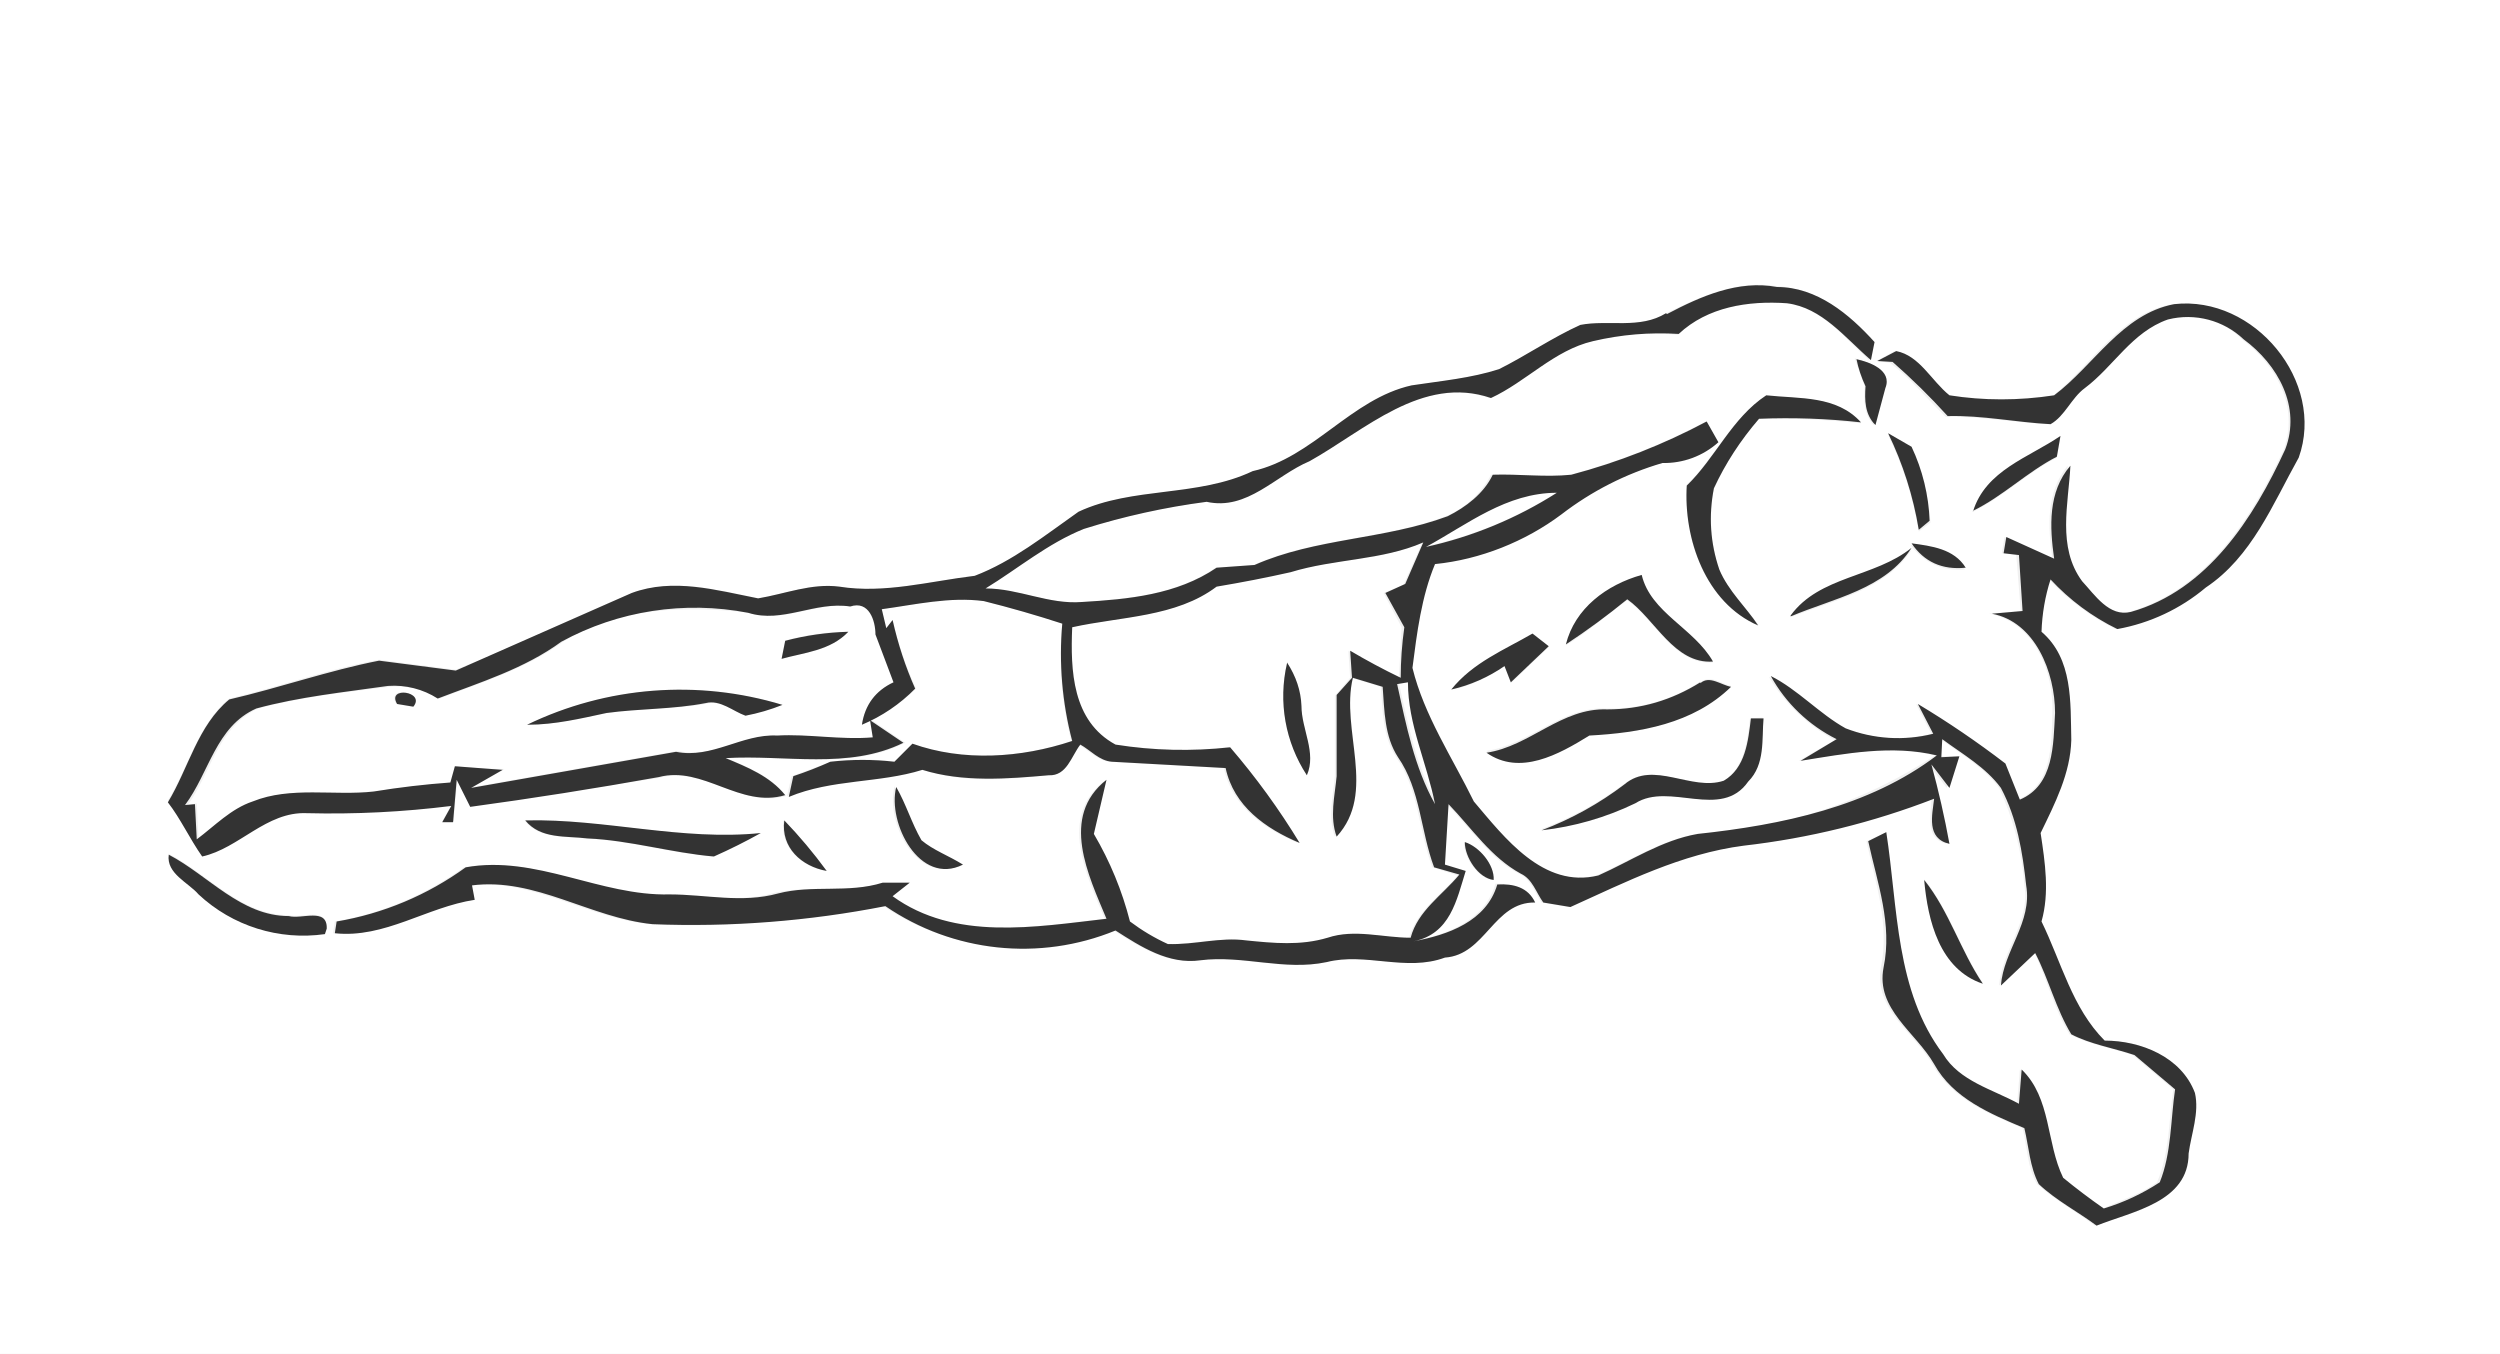
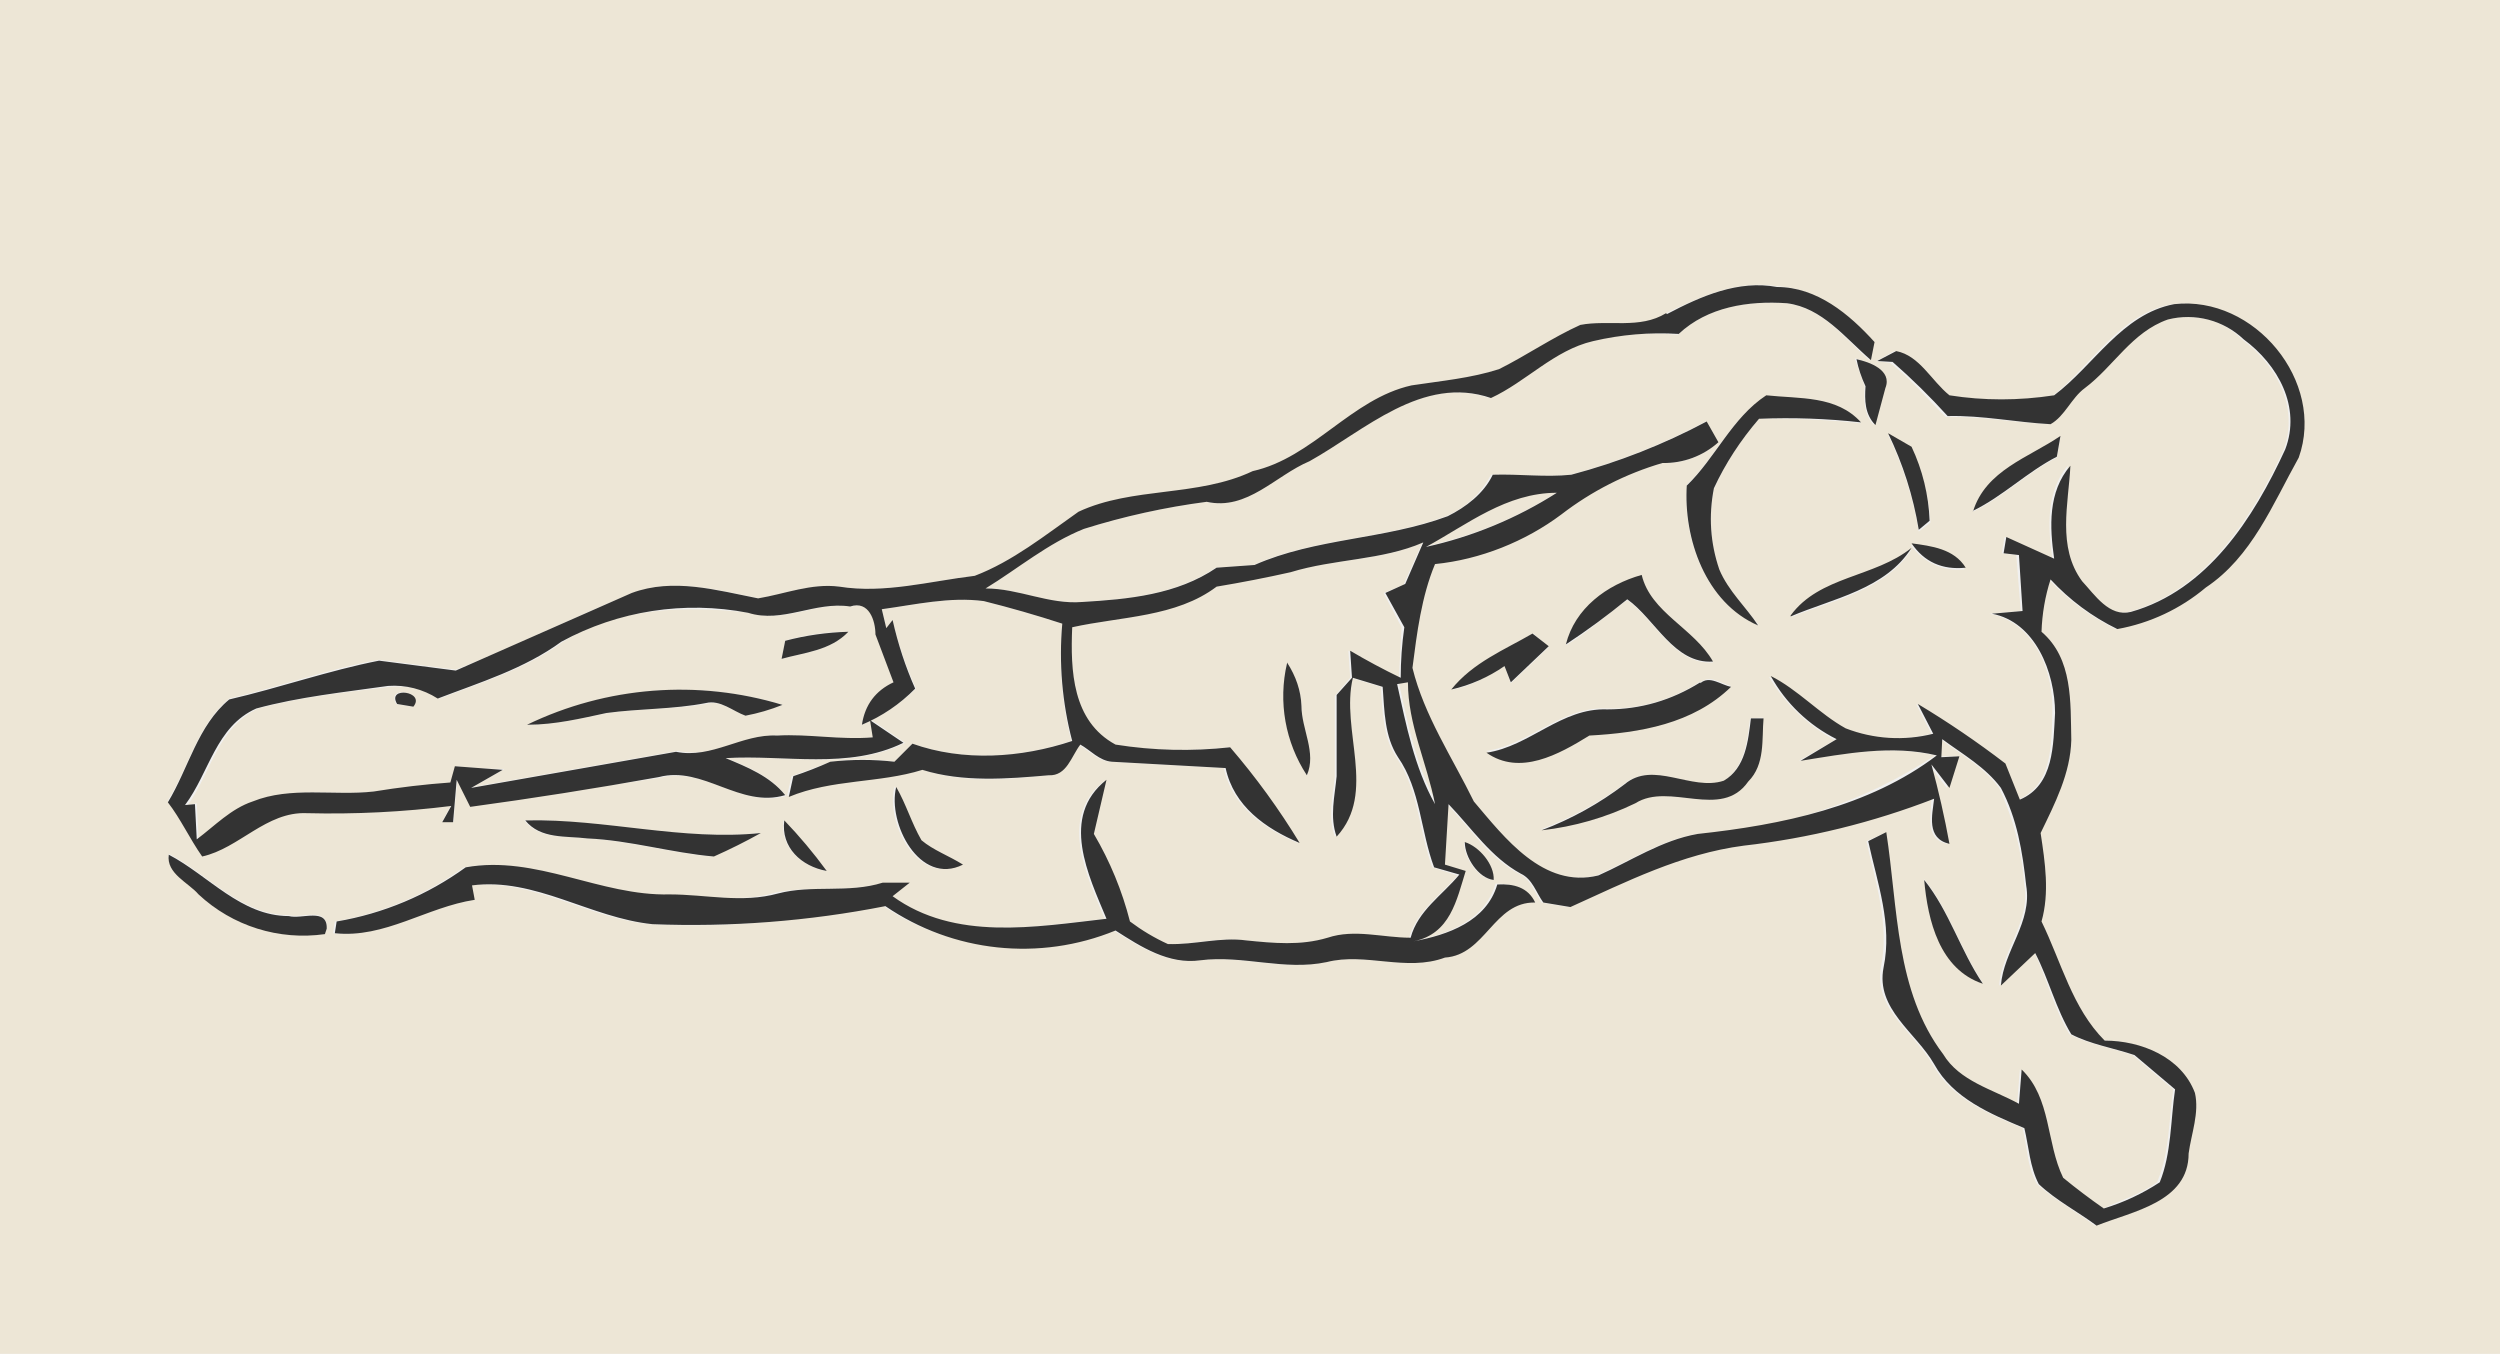
<svg xmlns="http://www.w3.org/2000/svg" width="277pt" height="200" viewBox="0 0 277 150">
-   <g fill="#FFF">
+   <g fill="#EDE6D6">
    <path d="M0 0h277v150H0zm184.7 34.8c-3 1.7-6.4.6-9.5 1.2-3.1 1.4-6 3.4-9 4.9-3.1 1-6.4 1.3-9.7 1.8-6.7 1.6-10.9 8-17.6 9.5-6.1 3-13.3 1.7-19.3 4.5-3.7 2.6-7.3 5.5-11.6 7.1-5 .6-10 2-15 1.2-3-.4-6 .8-8.9 1.3-4.6-.9-9.4-2.3-14-.6-6.6 2.7-13 5.9-19.6 8.5L42 73.1c-5.6 1-11 3-16.6 4.3-3.5 2.9-4.5 7.6-6.8 11.3 1.4 2 2.4 4.1 3.8 6.1 4.1-1 7.1-5 11.6-4.8q8 .2 16-.8L49 91h1.3c0-1.2.3-3.5.4-4.7l1.5 3L73 86.2c5-1.4 9.1 3.4 14.1 2-1.7-2.2-4.2-3.2-6.6-4.2 6.6-.4 13.6 1.4 19.8-1.7l-3.7-2.5.3 1.9c-3.6.3-7-.3-10.6-.2-3.9-.2-7.2 2.6-11.2 1.7l-22.7 4 3.5-2q-2.7 0-5.3-.3l-.5 1.9q-4.2.2-8.5.9c-4.5.5-9.2-.6-13.4 1.1-2.4.8-4.2 2.7-6.2 4.2l-.2-4-1 .2c2.6-3.6 3.3-8.6 7.8-10.7 4.8-1.3 9.7-1.8 14.6-2.4a9 9 0 0 1 5.5 1.3c4.7-1.8 9.6-3.3 13.7-6.3 6.2-3.9 13.7-4 20.7-3.2 3.8 1.2 7.4-1.3 11.3-.7 2-.7 2.7 1.6 2.8 3.1l1.8 5.3q-3 1.5-3.5 4.7 3.4-1.5 6-4-1.7-3.7-2.6-7.6l-.7 1-.5-2.2c3.7-.5 7.5-1.4 11.3-.9q4.4 1.1 8.7 2.5a38 38 0 0 0 1 13c-5.6 1.9-12 2.3-17.6.3l-2 2q-3.5-.5-7 0L87.7 86l-.5 2.2c4.8-2 10-1.4 14.8-3 4.5 1.6 9.4 1.2 14 .7 2 0 2.6-2 3.5-3.4 1.1.6 2.1 1.8 3.5 1.9l12.6.7c.9 4.2 4.4 6.7 8.2 8.3a78 78 0 0 0-7.7-10.6q-6.3.7-12.7-.3c-4.8-2.6-5-8.2-4.7-13 5.3-1.2 11.4-1.1 16-4.5l8-1.6c5-1.5 10.2-1.2 14.9-3.3l-2.1 4.7-2.2.9 2 3.8-.3 5.6q-3-1.4-5.6-3l.2 3-1.7 2V86c-.2 2.2-.8 4.5 0 6.7 4.5-4.9.4-11.8 1.8-17.6l3.3 1c.2 2.7.2 5.5 1.7 7.8 2.5 3.6 2.5 8.2 4 12.2l2.8.9c-1.9 2.2-4.6 4-5.4 7-3-.2-6.2-1-9.2 0-3 .8-6 .5-9 .2-2.9-.4-5.8.5-8.7.4q-2.2-1-4.2-2.5-1.3-5.1-4-9.6l1.4-6c-5.2 4-2 10.5 0 15.3-7.9.9-16.8 2.5-23.7-2.5l2-1.4h-3.1c-3.8 1-7.8.2-11.7 1-3.9 1.2-8 .2-11.9.3-7.7.1-14.8-4.5-22.6-3.1a34 34 0 0 1-14.3 6l-.2 1.3c5.5.6 10.2-2.9 15.5-3.7l-.4-1.6c7.1-.8 13.2 3.7 20.1 4.3 8.6.5 17.3-.5 25.8-2 7.3 5 17.3 6 25.5 2.7 2.8 1.8 6 3.8 9.4 3.3 4.7-.6 9.3 1.2 14 .2 4.3-1.1 8.8 1 13.1-.5 4.5-.3 5.4-6.2 10-6.2-.8-1.6-2.4-2-4.2-2-1.2 4.2-5.5 5.7-9.3 6.4 4.1-.8 4.8-4.6 5.8-7.8l-2.4-.7.5-6.7c2.6 2.6 4.7 6 8 7.7 1.3.6 1.7 2 2.5 3.2l3 .5c6.2-2.7 12.3-6 19.2-6.8a85 85 0 0 0 21-5.3c0 2-.8 4.5 1.7 5.1q-.6-4.4-2-8.8l2 2.6 1.2-3.5h-2l.1-1.9c2.3 1.7 4.8 3.1 6.5 5.4q2.4 5.2 2.8 10.8c.7 4-2.5 7.2-2.8 11.1l3.9-3.7c1.4 3 2.2 6.3 3.9 9.1 2.1 1.1 4.6 1.5 7 2.3l4.5 3.8c-.5 3.4-.4 7-1.8 10.3-1.8 1.3-4 2-6 2.9l-4.6-3.3c-1.9-4-1.3-8.9-4.6-12.1l-.3 3.8c-3-1.6-6.6-2.5-8.4-5.5-5.3-7-5-16.2-6.3-24.5l-2 .9c1 4.6 2.6 9.2 1.6 14-.8 4.6 3.7 7.2 5.7 10.7 2.1 3.8 6.2 5.5 10 7.1.5 2 .5 4.3 1.6 6.2 2 1.8 4.3 3 6.4 4.6 4-1.6 10.3-2.6 10.2-8 .3-2.2 1.2-4.5.8-6.7-1.6-4-6-5.8-10-5.8-3.7-3.6-4.9-8.7-7-13.2a27 27 0 0 0-.2-9.8c1.6-3.2 3.3-6.6 3.4-10.3-.1-4.2.2-9-3.2-12q0-3 .9-5.8 3.2 3.4 7.4 5.5c3.5-.9 7-2 9.8-4.6 5-3.4 7.4-9.2 10.3-14.3 3-8.5-5-18-13.8-17.1-5.8 1-9 6.8-13.3 10.2q-5.9.8-11.6-.1c-2-1.6-3.3-4.4-5.9-4.9l-2 1.1 1.5.2c2.3 1.7 4.1 4 6.2 6 3.8-.1 7.5.6 11.3.8 1.7-.9 2.4-2.9 4-4 3.1-2.4 5.2-6.2 9-7.6 3-.7 6.3-.1 8.5 2.2 3.8 2.8 6.4 7.5 4.6 12.3-3.5 7.5-8.6 15.5-17.1 17.9-2.5.6-4-1.9-5.4-3.4-2.8-3.7-1.6-8.6-1.4-12.8-2.4 2.9-2.2 6.8-1.7 10.3l-5.3-2.4-.3 1.8 1.6.2.5 6.2-3.5.3c5 .9 7.2 6.5 7 11-.1 3.5 0 8-3.8 9.6l-1.6-4q-4.7-3.6-9.7-6.6l1.7 3.3a16 16 0 0 1-9.7-.6c-3-1.6-5.2-4.3-8.3-5.7a19 19 0 0 0 7.3 7l-4 2.3c5-.8 10-1.8 15.1-.6a53 53 0 0 1-26.4 8.7c-4 .7-7.5 3-11.1 4.6-6 1.5-10.4-4.2-13.8-8.2-2.4-4.9-5.5-9.5-6.8-14.8.5-4 1-7.9 2.4-11.5q7.8-.9 14.1-5.5a34 34 0 0 1 11.3-5.7q3.6.1 6.2-2.3l-1.3-2.3a70 70 0 0 1-15 5.9c-3 .3-5.8-.1-8.8 0a10 10 0 0 1-5 4.6c-6.9 2.6-14.6 2.4-21.3 5.4l-4.2.3c-4.4 3-9.8 3.5-14.9 3.8-3.6.3-7-1.5-10.7-1.5 3.6-2.2 7-5 11-6.6a80 80 0 0 1 13.5-3c4.5 1 7.6-3 11.4-4.5 6.2-3.4 12.5-9.6 20-7 4-1.8 7-5.3 11.4-6.3q4.6-1.2 9.5-.7c3.2-3.1 7.7-3.8 12-3.5 4 .5 6.4 3.8 9.2 6.3l.5-2c-2.8-3.1-6.4-6-10.8-6.2-4.4-.7-8.4 1.2-12.2 3m22 8.1c-.1 1.5-.1 3.1 1 4.3l1.1-4c1-2.1-1.8-3-3.2-3.4zm-19.7 11c-.4 5.9 2 13 8 15.5-1.5-2-3.4-3.8-4.4-6.1q-1.5-4.6-.6-9 1.9-4.3 5-7.8 5.7-.1 11.3.5c-2.7-3.1-6.8-2.7-10.5-3-3.9 2.4-5.6 6.8-8.8 9.8m31.7 3c3.3-1.6 6-4.3 9.3-6l.4-2.3c-3.5 2.4-8.3 3.8-9.7 8.3m-9.4-8.5a39 39 0 0 1 3.4 10.7l1.3-1a21 21 0 0 0-2.2-8.2zm2.5 12.2q2.3 3 6 2.7c-1.2-2.1-3.7-2.4-6-2.7m-13.3 8c4.7-1.9 10.5-3 13.4-7.5-4 3.3-10.2 3-13.4 7.6m-24.9 3c2.4-1.4 4.5-3.4 6.8-5 3.1 2.2 5.2 7.2 9.5 6.9-2-3.7-7-5.4-7.9-9.6-3.9 1.1-7.4 3.6-8.4 7.7M87 71l-.4 2c2.5-.7 5.5-.9 7.3-3q-3.4 0-7 1m74 5.4c2-.3 4-1.5 5.8-2.6l.7 1.9 4.2-4-1.7-1.5c-3.2 1.8-6.7 3.3-9 6.2m-18.3-3q-1.4 6.8 2.2 12.5c1-2.5-.6-5-.6-7.7q-.1-2.5-1.6-4.7m45.8 2a18 18 0 0 1-10.3 3c-5-.3-8.6 4-13.4 4.7 3.7 2.7 8 .3 11.4-1.8 5.6-.3 11.5-1.3 15.7-5.4-1-.2-2.3-1.3-3.4-.4m-130 4.7c3 0 6-.7 8.9-1.3 3.6-.5 7.3-.4 10.9-1 1.6-.5 3 .8 4.4 1.3q2.1-.5 4.1-1.2a39 39 0 0 0-28.2 2.2M43.9 78l1.8.3c1.4-1.7-3-2.4-1.8-.3m150 1.6c-.3 2.5-.6 5.5-3 7-3.6 1.1-7.7-2.4-11 .3a37 37 0 0 1-9.2 5 29 29 0 0 0 10.4-3c3.8-2.3 9.5 2 12.5-2.4 1.9-1.8 1.5-4.6 1.7-7zm-94.8 7.6c-1 4 2.6 11 7.4 8.6-1.5-1-3.3-1.6-4.6-2.7-1.1-1.9-1.7-4-2.8-6m-41 3.8c1.6 2.1 4.4 1.7 6.8 2 4.7.2 9.3 1.6 14 2q2.6-1.1 5.3-2.6c-8.8.9-17.4-1.6-26.1-1.4m28.7 0c-.4 3 2 5.1 4.7 5.6q-2.1-3-4.7-5.6m75.4 2.4c0 1.7 1.5 4 3.2 4.2.1-1.6-1.6-3.7-3.2-4.1M22 99c3.7 3.7 9 5 14 4.4l.2-.6c0-2.4-2.8-1-4.2-1.4-5.3 0-8.9-4.5-13.3-6.8-.3 2 2.2 3 3.3 4.4m191.2-1.6c.4 4.5 1.7 9.8 6.5 11.5-2.5-3.7-3.7-8-6.5-11.5" />
    <path d="M158 60.5c4.7-2.5 9-6 14.6-6q-6.7 4.3-14.5 6M155 75.7l1.2-.2c0 4.7 2.1 9 3 13.5-2.3-4.1-3.2-8.8-4.2-13.3" />
  </g>
  <g fill="#333">
    <path d="M184.7 34.8c3.8-2 7.9-3.8 12.2-3 4.4 0 8 3 10.8 6.1l-.4 2c-2.9-2.5-5.4-5.8-9.3-6.3-4.3-.3-8.8.4-12 3.4q-4.8-.3-9.5.8c-4.3 1-7.4 4.5-11.3 6.3-7.6-2.6-14 3.6-20.1 7-3.8 1.6-6.9 5.5-11.4 4.5a80 80 0 0 0-13.6 3c-4 1.6-7.3 4.4-10.9 6.6 3.7 0 7 1.8 10.7 1.5 5.1-.3 10.5-.8 14.9-3.8l4.2-.3c6.8-3 14.4-2.8 21.4-5.4 2-1 4-2.5 5-4.6 2.9-.1 5.8.3 8.7 0a70 70 0 0 0 15-5.9l1.3 2.3a9 9 0 0 1-6.2 2.3A34 34 0 0 0 173 57c-4 3-9 5-14 5.5-1.5 3.6-2 7.6-2.5 11.5 1.3 5.3 4.4 9.9 6.8 14.8 3.4 4 7.7 9.7 13.8 8.2 3.6-1.6 7-3.9 11-4.6 9.3-1 19-3 26.5-8.7-5-1.2-10.1-.2-15.1.6l4-2.4a17 17 0 0 1-7.3-7c3 1.5 5.4 4.2 8.3 5.8a16 16 0 0 0 9.7.6l-1.7-3.3q5 3 9.7 6.6l1.6 4c3.8-1.6 3.7-6.1 3.9-9.6 0-4.5-2.2-10.1-7-11l3.4-.3-.4-6.2-1.7-.2.3-1.8 5.3 2.4c-.5-3.5-.7-7.4 1.8-10.3-.2 4.2-1.5 9 1.3 12.8 1.4 1.5 3 4 5.4 3.4 8.5-2.4 13.6-10.4 17.1-18 1.8-4.7-.8-9.4-4.6-12.2a9 9 0 0 0-8.4-2.2c-4 1.4-6 5.2-9.2 7.6-1.5 1.1-2.2 3.1-3.8 4-3.8-.2-7.6-1-11.4-.9q-2.9-3.2-6.1-6L208 40l2.1-1.1c2.6.5 3.9 3.3 5.9 4.9q5.7.9 11.6 0c4.4-3.3 7.5-9 13.3-10.1 8.9-1 16.8 8.6 13.8 17-2.9 5.2-5.2 11-10.3 14.4a21 21 0 0 1-9.8 4.6 25 25 0 0 1-7.4-5.5q-.9 2.8-1 5.8c3.5 3 3.2 7.8 3.3 12-.1 3.7-1.8 7-3.4 10.3.5 3.3 1 6.6.1 9.8 2.2 4.5 3.4 9.6 7 13.2 4 0 8.5 1.8 10 5.8.5 2.2-.4 4.5-.7 6.7 0 5.4-6.2 6.4-10.2 8-2-1.5-4.5-2.8-6.4-4.6-1-1.9-1.1-4.1-1.6-6.2-3.8-1.6-7.9-3.3-10-7.1-2-3.5-6.5-6.1-5.6-10.7 1-4.8-.7-9.4-1.7-14l2-1c1.3 8.4 1 17.6 6.3 24.6 1.8 3 5.5 3.9 8.4 5.5l.3-3.8c3.3 3.2 2.7 8.1 4.6 12q2.2 1.8 4.5 3.4 3.3-1 6.2-2.9c1.3-3.2 1.2-6.9 1.7-10.3l-4.5-3.8c-2.4-.8-4.9-1.2-7-2.3-1.7-2.8-2.5-6.1-4-9l-3.8 3.6c.3-3.9 3.5-7 2.8-11.1-.4-3.7-1-7.4-2.8-10.8-1.7-2.3-4.2-3.7-6.5-5.4l-.1 2 2-.1-1.1 3.5-2-2.6q1.2 4.4 2 8.8c-2.6-.6-1.9-3.2-1.7-5a85 85 0 0 1-21.1 5.2c-6.9.9-13 4-19.2 6.8l-3-.5c-.8-1.1-1.2-2.6-2.5-3.2-3.3-1.8-5.4-5-8-7.7l-.4 6.7 2.3.7c-1 3.2-1.7 7-5.8 7.8 3.8-.7 8.1-2.2 9.3-6.3 1.8-.1 3.4.3 4.2 2-4.6-.1-5.5 5.8-10 6.1-4.3 1.6-8.8-.6-13.1.5-4.7 1-9.3-.8-14-.2-3.5.5-6.6-1.5-9.4-3.3a27 27 0 0 1-25.5-2.7 111 111 0 0 1-25.8 2c-6.9-.7-13-5.2-20-4.3l.3 1.6c-5.3.8-10 4.3-15.5 3.7l.2-1.3a34 34 0 0 0 14.3-6c7.8-1.4 14.9 3.2 22.6 3 4 0 8 1 12-.1 3.8-1 7.8 0 11.6-1.2h3l-1.9 1.5c6.9 5 15.8 3.4 23.7 2.5-2-4.8-5.2-11.3 0-15.4l-1.4 6q2.7 4.6 4 9.7 2 1.5 4.2 2.5c3 .1 5.8-.8 8.7-.4 3 .3 6 .6 9-.3 3-1 6.1 0 9.2 0 .8-3 3.5-4.7 5.4-7l-2.8-.8c-1.5-4-1.5-8.6-4-12.2-1.5-2.3-1.5-5.1-1.7-7.8l-3.3-1c-1.4 5.8 2.7 12.7-1.8 17.6-.8-2.2-.2-4.5 0-6.7v-9l1.7-1.9-.2-3q2.7 1.6 5.6 3 0-2.8.4-5.6l-2.1-3.8 2.2-1 2-4.6c-4.6 2-9.8 1.8-14.7 3.3q-4 .9-8.2 1.6c-4.5 3.4-10.6 3.3-16 4.5-.2 4.8 0 10.4 4.8 13q6.3 1 12.7.3 4.3 5 7.7 10.6c-3.8-1.6-7.3-4.1-8.2-8.3l-12.6-.7c-1.4-.1-2.4-1.3-3.5-1.9-1 1.3-1.5 3.5-3.5 3.4-4.6.4-9.5.8-14-.6-4.8 1.5-10 1-14.8 3l.5-2.3q2.1-.7 4.1-1.6 3.6-.4 7.1 0l2-2c5.6 2 12 1.6 17.7-.3a38 38 0 0 1-1.1-13q-4.3-1.4-8.7-2.5c-3.8-.5-7.6.4-11.3.9l.5 2.1.7-.9q.9 4 2.5 7.6a18 18 0 0 1-5.9 4Q96 77 99 75.6l-2-5.3c0-1.5-.7-3.8-2.8-3.1-3.9-.6-7.5 1.9-11.3.7a31 31 0 0 0-20.7 3.2c-4.1 3-9 4.5-13.7 6.3A9 9 0 0 0 43 76c-4.9.7-9.8 1.2-14.6 2.5-4.5 2-5.2 7.1-7.9 10.7l1.1-.1.2 3.9c2-1.5 3.8-3.4 6.2-4.2 4.2-1.7 9-.6 13.4-1.1q4.3-.7 8.5-1l.5-1.8 5.3.4-3.5 2 22.7-4c4 .8 7.3-2 11.2-1.8 3.5-.2 7 .5 10.6.2l-.3-1.9 3.7 2.5C94 85.3 87 83.6 80.4 84c2.4 1 4.9 2 6.6 4.1-5 1.5-9.1-3.3-14-2Q62.4 88 52.1 89.4l-1.5-3-.4 4.7H49l1-1.8q-8 1-16 .8c-4.5-.2-7.5 3.9-11.6 4.8-1.4-2-2.4-4.2-3.8-6 2.3-3.8 3.3-8.5 6.8-11.4 5.6-1.3 11-3.2 16.6-4.3l8.5 1.1L70 65.7c4.6-1.7 9.4-.3 14 .6 3-.5 5.9-1.7 9-1.3 5 .8 10-.6 15-1.2 4.2-1.6 7.8-4.5 11.5-7.1 6-2.8 13.2-1.6 19.3-4.5 6.7-1.5 10.9-8 17.6-9.5 3.3-.5 6.6-.8 9.7-1.8 3-1.5 5.9-3.5 9-4.9 3.1-.6 6.6.5 9.5-1.3M158 60.6a45 45 0 0 0 14.5-6c-5.6 0-9.9 3.5-14.5 6m-3.2 15.2c1 4.5 1.9 9.2 4.2 13.3-.9-4.6-3-8.8-3-13.5z" />
    <path d="M206.7 42.8q-.7-1.5-1-3c1.4.3 4 1.2 3.2 3.2l-1.1 4.1c-1.2-1.2-1.2-2.8-1.1-4.3m-19.8 11c3.2-3.1 5-7.5 8.8-10 3.7.4 7.8 0 10.5 3a74 74 0 0 0-11.3-.4q-3.1 3.6-5 7.7-.9 4.6.6 9c1 2.4 3 4.2 4.3 6.2-5.8-2.5-8.3-9.6-7.9-15.6m31.7 3c1.4-4.6 6.2-6 9.7-8.4l-.4 2.3c-3.3 1.7-6 4.4-9.3 6m-9.4-8.6 2.6 1.5a21 21 0 0 1 2 8.2l-1.2 1a39 39 0 0 0-3.4-10.7m2.6 12.2c2.2.3 4.7.6 6 2.7q-3.9.4-6-2.7m-13.4 8c3.2-4.4 9.3-4.2 13.4-7.5-2.9 4.6-8.7 5.6-13.4 7.6m-24.9 3.1c1-4 4.5-6.6 8.4-7.7 1 4.2 5.8 5.9 7.9 9.6-4.3.3-6.4-4.7-9.5-6.9q-3.3 2.7-6.8 5M87 71q3.4-.9 7-1c-2 2.1-4.9 2.3-7.4 3zm73.8 5.4c2.4-3 5.9-4.4 9-6.2l1.8 1.4-4.2 4-.7-1.8a17 17 0 0 1-5.9 2.6m-18.2-3q1.5 2.3 1.6 4.8c0 2.6 1.7 5.2.6 7.7a16 16 0 0 1-2.2-12.4m45.8 2.2c1-.9 2.3.2 3.4.4-4.2 4.1-10.1 5.1-15.7 5.4-3.4 2.1-7.7 4.5-11.4 1.9 4.8-.7 8.3-5 13.4-4.8q5.5 0 10.3-3m-130 4.7a39 39 0 0 1 28.3-2.2q-2 .8-4.1 1.2c-1.4-.5-2.8-1.8-4.4-1.4-3.6.7-7.3.6-11 1.1-2.8.6-5.7 1.3-8.7 1.3M44 78c-1.2-2 3.2-1.4 1.8.3zm150 1.6h1.4c-.2 2.3.2 5.1-1.7 7-3 4.3-8.7 0-12.5 2.4a32 32 0 0 1-10.4 3q5-1.9 9.2-5.1c3.2-2.7 7.4.8 11-.4 2.4-1.4 2.7-4.4 3-6.9m-94.7 7.6c1.1 1.9 1.7 4 2.8 5.9 1.3 1.1 3 1.7 4.6 2.7-4.8 2.4-8.4-4.6-7.4-8.6m-41 3.7c8.7-.2 17.3 2.3 26 1.4q-2.5 1.4-5.2 2.6c-4.7-.4-9.3-1.8-14-2-2.4-.3-5.2.1-6.9-2m28.7 0q2.5 2.6 4.7 5.6c-2.8-.5-5.1-2.6-4.7-5.6m75.4 2.4c1.6.5 3.3 2.5 3.2 4.2-1.7-.2-3.2-2.5-3.2-4.2M22 99.1c-1.1-1.3-3.6-2.3-3.3-4.4 4.4 2.3 8 6.8 13.3 6.8 1.4.4 4.3-1 4.2 1.4l-.2.6a17 17 0 0 1-14-4.4m191.2-1.6c2.8 3.5 4 7.8 6.5 11.5-4.8-1.6-6.1-7-6.5-11.5" />
  </g>
</svg>
